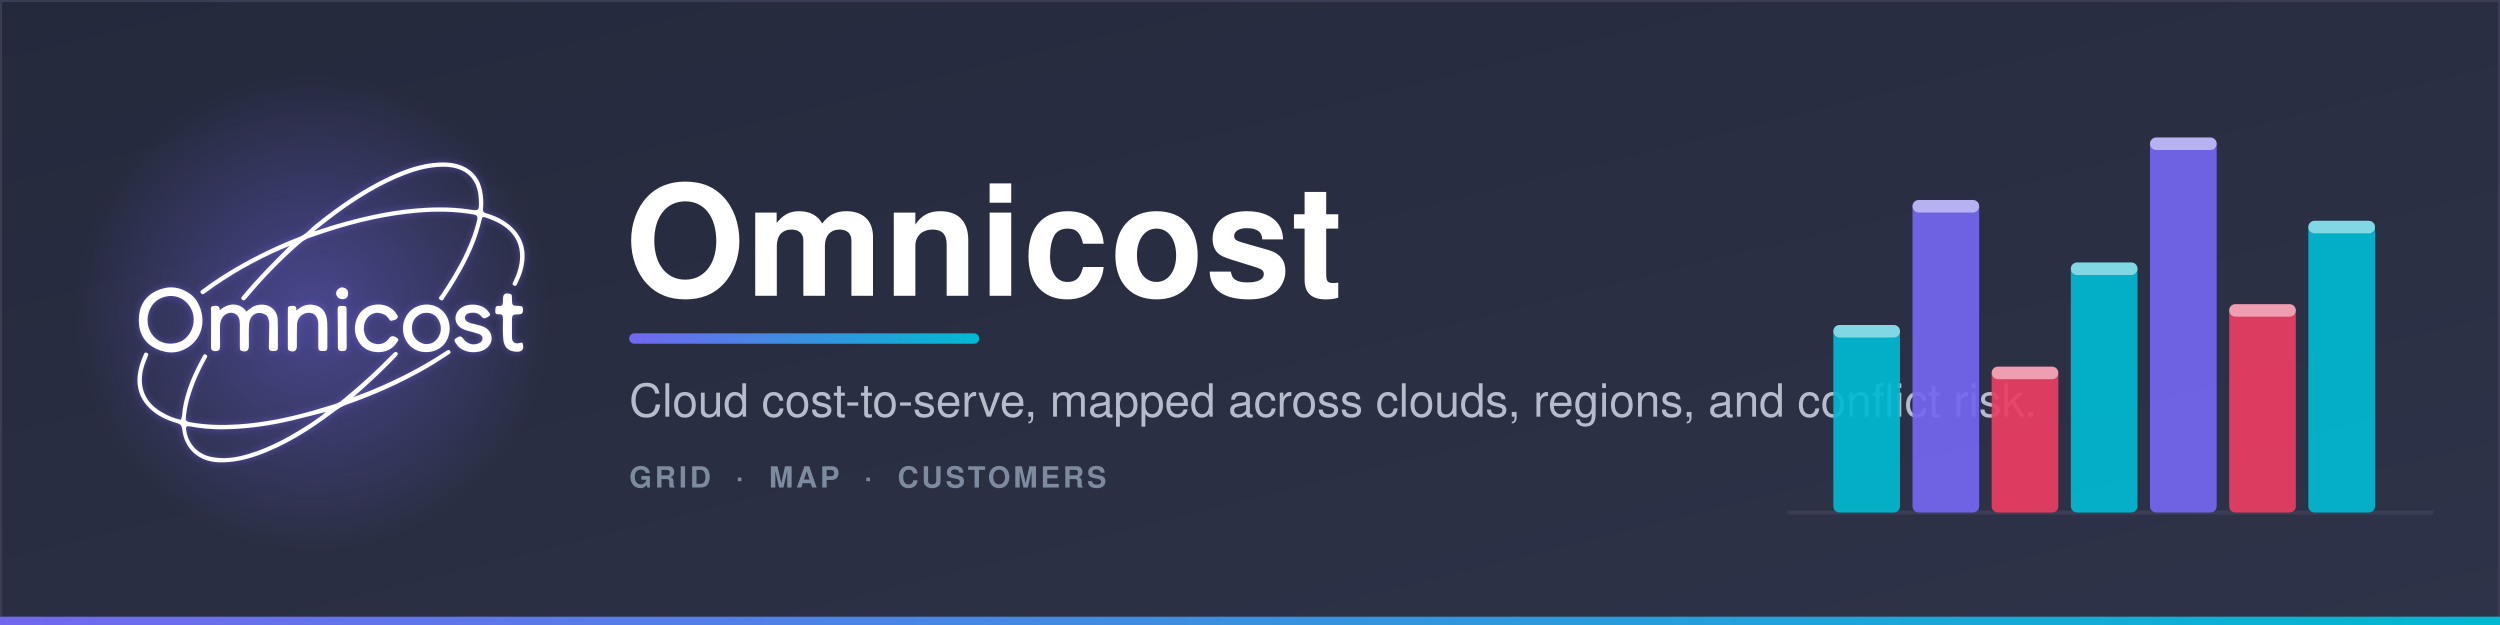
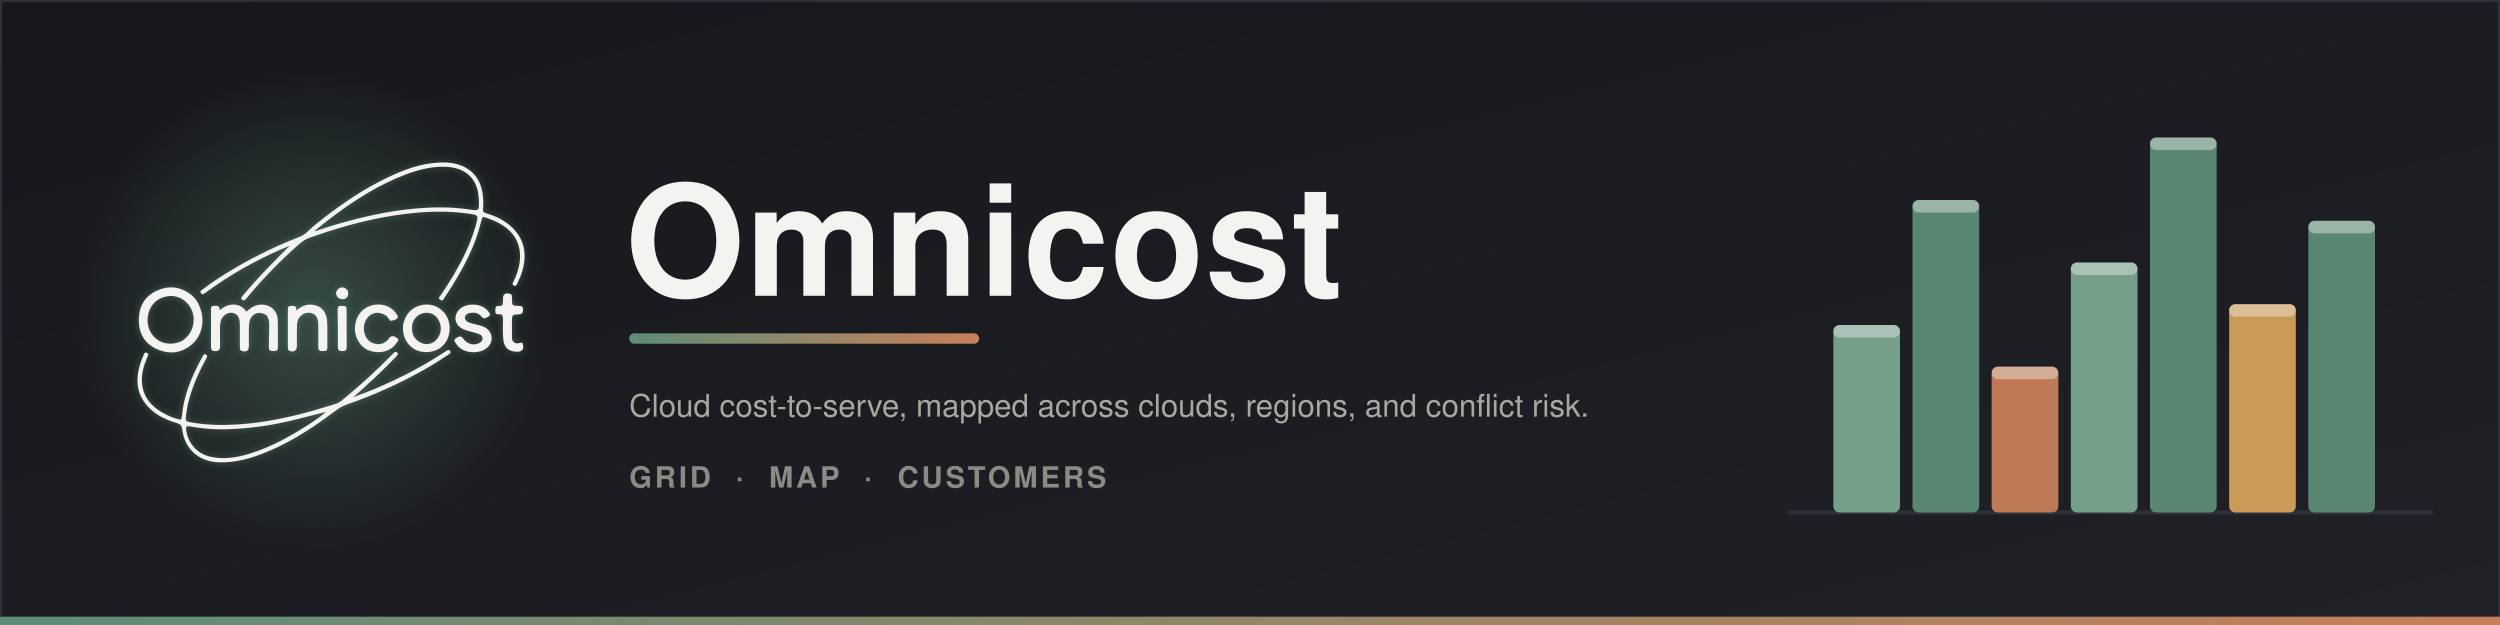
- <svg xmlns="http://www.w3.org/2000/svg" viewBox="0 0 1200 300" width="1200" height="300" role="img" aria-label="Omnicost — cloud cost-to-serve, mapped">
+ <svg xmlns="http://www.w3.org/2000/svg" viewBox="0 0 1200 300" width="1200" height="300" role="img" aria-label="Omnicost: cloud cost-to-serve, mapped across clouds, regions, and conflict risk.">
  <defs>
    <linearGradient id="bg" x1="0" y1="0" x2="1" y2="1">
-       <stop offset="0" stop-color="#25293c" />
-       <stop offset="1" stop-color="#2f3349" />
+       <stop offset="0" stop-color="#17181c" />
+       <stop offset="1" stop-color="#1f2127" />
    </linearGradient>
    <linearGradient id="rule" x1="0" y1="0" x2="1" y2="0">
-       <stop offset="0" stop-color="#7367f0" />
-       <stop offset="1" stop-color="#00bad1" />
+       <stop offset="0" stop-color="#5e8d77" />
+       <stop offset="1" stop-color="#c87f59" />
    </linearGradient>
    <radialGradient id="halo" cx="0.5" cy="0.5" r="0.5">
-       <stop offset="0" stop-color="#7367f0" stop-opacity="0.45" />
-       <stop offset="1" stop-color="#7367f0" stop-opacity="0" />
+       <stop offset="0" stop-color="#5e8d77" stop-opacity="0.42" />
+       <stop offset="1" stop-color="#5e8d77" stop-opacity="0" />
    </radialGradient>
    <filter id="glow" x="-60%" y="-60%" width="220%" height="220%">
-       <feDropShadow dx="0" dy="0" stdDeviation="9" flood-color="#7367f0" flood-opacity="0.55" />
+       <feDropShadow dx="0" dy="0" stdDeviation="9" flood-color="#5e8d77" flood-opacity="0.55" />
    </filter>
  </defs>
  <rect width="1200" height="300" fill="url(#bg)" />
-   <rect width="1200" height="300" fill="none" stroke="#3a3d53" stroke-width="2" />
+   <rect width="1200" height="300" fill="none" stroke="#2e3138" stroke-width="2" />
  <rect x="0" y="296" width="1200" height="4" fill="url(#rule)" />
  <circle cx="150" cy="150" r="115" fill="url(#halo)" />
-   <g transform="translate(66,78) scale(0.1858)" fill="#ffffff" filter="url(#glow)">
+   <g transform="translate(66,78) scale(0.1858)" fill="#f4f3f0" filter="url(#glow)">
    <path d="M909.422 145.591C889.181 138.811 891.639 136.547 886.389 157.626C871.572 217.131 843.026 270.329 810.804 321.821C805.514 330.274 800.256 338.781 794.365 346.809C791.386 350.869 789.758 360.134 781.951 354.753C774.731 349.776 782.344 344.93 784.909 341.062C808.319 305.763 830.474 269.758 848.257 231.236C860.67 204.348 871.209 176.82 877.671 147.77C879.723 138.545 876.445 135.61 868.129 134.169C820.381 125.896 772.451 125.339 724.277 129.415C643.355 136.262 564.899 154.508 487.884 179.619C473.832 184.201 459.918 189.208 445.864 193.786C435.228 197.251 426.339 203.009 417.87 210.479C368.745 253.813 323.149 300.517 281.345 350.939C278.469 354.408 275.463 358.657 270.385 354.457C265.544 350.454 269.402 347.273 272.03 344.104C309.633 298.757 351.07 257.071 393.312 215.337C385.745 218.349 378.079 221.135 370.627 224.408C301.734 254.663 236.555 291.403 175.981 336.158C175.428 336.566 174.881 336.984 174.329 337.394C170.787 340.023 167.132 342.232 163.789 337.302C160.535 332.504 164.766 330.59 167.667 328.387C196.206 306.713 226.334 287.392 257.319 269.5C309.202 239.54 363.039 213.627 419.009 192.028C435.159 185.796 446.175 171.243 459.521 160.518C518.961 112.757 581.127 69.211 650.369 36.734C691.318 17.527 733.663 2.255 779.543 0.22C807.222 -1.007 834.114 2.567 857.159 19.365C882.217 37.63 890.931 64.445 892.907 94.015C893.479 102.568 893.528 111.29 892.503 119.776C891.65 126.845 894.065 129.445 900.561 131.272C923.658 137.766 945.218 147.914 963.28 163.785C998.927 195.105 1007.01 234.43 994.446 279.036C991.266 290.323 986.568 301.052 981.525 311.603C979.728 315.361 978.335 321.061 972.046 317.761C966.41 314.804 969.834 310.828 971.557 307.236C978.717 292.306 984.535 277.002 986.995 260.453C993.446 217.051 977.532 182.709 939.928 160.068C930.479 154.379 920.471 149.797 909.422 145.591ZM499.249 164.333C504.508 162.751 509.749 161.108 515.027 159.595C579.5 141.114 644.564 125.852 711.6 119.646C759.71 115.192 807.643 114.129 855.513 121.232C882.841 125.287 882.817 125.631 881.951 97.377C880.03 34.735 840.925 10.412 787.766 10.882C753.648 11.184 721.211 19.97 689.603 32.142C624.899 57.057 566.828 93.611 511.288 134.464C493.037 147.889 475.497 162.281 457.631 176.23C457.939 176.681 458.247 177.132 458.555 177.583C471.597 173.333 484.638 169.083 499.249 164.333Z" />
    <path d="M663.929 505.815C629.496 541.328 593.755 574.384 557.007 606.539C604.683 589.61 650.84 569.4 695.81 546.411C729.83 529.019 762.88 509.989 794.702 488.836C795.848 488.074 797.021 487.352 798.153 486.57C801.588 484.197 805.007 482.864 807.822 487.315C810.541 491.614 807.143 493.687 804.295 495.501C785.154 507.688 766.351 520.48 746.669 531.73C680.839 569.361 611.953 600.429 540.324 625.303C527.359 629.806 516.564 637.301 505.812 645.406C444.321 691.752 379.747 732.73 306.438 758.183C275.38 768.967 243.678 775.35 210.455 774.477C158.562 773.113 121.306 740.066 115.467 688.335C114.527 680.01 111.062 675.777 102.837 673.423C77.499 666.173 53.656 655.634 33.988 637.444C-1.964 604.194 -6.778 563.808 7.394 519.269C9.579 512.402 12.149 505.61 15.177 499.079C16.836 495.5 17.517 489.105 23.983 491.591C30.578 494.127 26.841 499.252 25.297 502.926C20.761 513.722 16.558 524.567 14.088 536.067C4.123 582.472 20.064 619.634 60.816 644.045C76.757 653.594 93.577 661.113 112.128 664.757C116.284 655.03 115.61 645.203 117.135 635.813C125.087 586.844 145.432 542.694 169.046 499.75C170.851 496.468 172.848 493.717 177.06 496.456C182.341 499.889 179.168 503.506 177.187 507.034C159.451 538.63 145.084 571.659 134.795 606.433C130.2 621.962 127.065 637.808 125.275 653.862C123.699 668.001 124.499 668.979 138.366 671.425C178.876 678.57 219.624 679.328 260.633 676.65C326.131 672.374 389.904 659.119 452.88 641.406C472.395 635.918 491.661 629.548 511.132 623.897C521.829 620.792 529.588 613.379 537.743 606.631C579.906 571.744 620.235 534.851 658.352 495.562C659.549 494.329 660.818 493.165 662.055 491.971C664.83 489.294 667.8 487.985 671.047 491.13C674.195 494.181 671.953 496.812 670.033 499.23C668.328 501.377 666.321 503.285 663.929 505.815ZM452.003 670.629C463.229 662.617 475.085 655.407 486.953 644.103C455.897 651.99 427.43 659.602 398.774 666.416C340.799 680.202 282.032 688.364 222.385 689.244C193.131 689.675 164.079 687.002 135.286 681.703C129.012 680.548 124.339 680.843 125.458 689.613C130.029 725.451 153.931 752.898 189.488 760.478C222.919 767.605 255.825 762.434 288.092 752.704C346.955 734.955 399.722 704.913 452.003 670.629Z" />
    <path d="M151.118 354.78C177.51 394.482 171.949 444.633 138.018 471.859C110.519 493.924 79.358 495.637 48.725 481.378C17.988 467.071 3.162 440.518 3.461 406.39C3.754 372.95 17.819 346.699 48.241 332.037C78.364 317.519 108.263 319.9 136.071 339.685C141.767 343.738 146.152 348.996 151.118 354.78ZM114.439 461.333C143.535 443.939 153.951 405.118 137.413 375.705C120.799 346.158 87.097 336.441 56.498 352.376C28.929 366.734 17.659 406.294 32.637 436.136C47.354 465.461 81.543 476.458 114.439 461.333Z" />
    <path d="M333.644 395.111C312.516 380.284 289.894 391.627 288.211 417.893C287.026 436.385 287.818 455.002 287.704 473.564C287.626 486.157 281.43 490.482 269.352 486.697C263.907 484.99 264.498 480.64 264.483 476.632C264.42 459.099 264.531 441.565 264.51 424.031C264.505 419.566 264.573 415.064 264.048 410.645C262.577 398.242 256.846 391.08 246.949 388.71C236.972 386.321 225.549 391.216 219.274 400.513C214.453 407.654 213.105 415.688 213.11 424.077C213.121 440.579 212.841 457.09 213.293 473.58C213.548 482.859 211.086 487.385 200.607 487.208C190.472 487.038 189.8 481.791 189.858 474.006C190.083 444.097 189.833 414.184 190.07 384.276C190.111 379.079 187.129 371.511 196.452 370.655C204.046 369.958 212.453 368.695 212.301 381.919C223.613 372.391 235.048 366.627 248.718 367.047C262.275 367.464 273.073 373.369 281.295 385.489C291.486 376.393 301.463 369.067 314.817 367.568C340.326 364.705 361.123 380.628 362.141 406.072C363.103 430.101 362.332 454.196 362.621 478.258C362.727 487.075 357.195 486.897 350.95 487.073C344.233 487.263 339.228 486.097 339.387 477.914C339.763 458.675 340.154 439.436 340.44 420.195C340.57 411.487 339.393 403.051 333.644 395.111Z" />
    <path d="M686.375 419.659C694.74 370.025 745.426 356.711 776.253 374.59C802.188 389.631 813.025 421.328 802.259 451.876C792.829 478.633 765.373 493.73 734.923 488.903C706.669 484.424 686.662 460.395 685.799 429.8C685.713 426.72 686.073 423.626 686.375 419.659ZM738.559 468.264C754.425 471.423 767.463 466.105 776.108 453.013C785.937 438.126 786.23 421.652 777.474 406.121C770.113 393.066 757.891 387.165 742.841 388.318C726.021 389.607 711.075 404.423 709.371 420.958C706.907 444.872 716.34 460.856 738.559 468.264Z" />
    <path d="M388.467 410.2C388.471 400.572 388.229 391.965 388.572 383.382C388.773 378.351 386.504 371.093 395.059 370.794C402.038 370.55 411.8 367.113 410.134 383.083C422.8 371.366 435.471 366.076 450.255 367.415C474.97 369.654 489.039 385.581 490.048 413.933C490.805 435.226 490.085 456.568 490.387 477.884C490.495 485.532 486.582 487.193 480.07 487.008C473.745 486.829 467.095 487.732 467.119 478.261C467.164 460.725 467.126 443.188 467.126 425.651C467.125 423.244 467.186 420.837 467.147 418.431C466.839 399.241 458.622 388.671 443.594 388.105C426.94 387.478 412.778 400.322 412.049 418.119C411.291 436.657 411.776 455.246 411.725 473.813C411.692 486.012 404.561 490.901 393.235 486.541C387.654 484.392 388.483 479.5 388.464 475.191C388.372 453.872 388.449 432.552 388.467 410.2Z" />
    <path d="M845.468 401.677C847.678 411.291 855.272 413.407 862.462 415.565C870.016 417.832 877.869 419.093 885.458 421.26C905.251 426.909 915.482 439.178 914.789 455.973C914.153 471.392 900.951 484.675 882.418 488.545C857.576 493.733 833.35 485.471 822.997 467.85C820.526 463.645 815.084 458.819 822.679 453.944C832.581 447.589 836.397 447.928 842.149 456.042C851.577 469.342 869.596 473.854 883.27 466.319C888.051 463.684 891.72 460.05 891.456 454.222C891.215 448.895 887.816 445.223 883.075 443.426C877 441.124 870.721 439.289 864.426 437.656C855.779 435.412 847.06 433.514 839.058 429.297C820.159 419.34 815.868 397.62 829.679 381.516C847.466 360.774 891.336 362.941 906.657 385.427C909.153 389.09 914.285 393.673 907.509 397.363C902.048 400.337 895.716 406.634 889.329 398.63C881.839 389.243 871.928 386.78 860.745 388.29C853.277 389.299 846.623 391.967 845.468 401.677Z" />
    <path d="M642.575 395.621C626.2 385.72 612.338 385.793 599.756 395.389C587.169 404.988 581.466 423.877 586.367 441.253C590.796 456.953 601.114 466.889 617.424 469.012C631.155 470.799 642.194 465.188 650.261 453.839C654.859 447.371 661.575 447.171 670.415 453.281C677.685 458.306 671.248 462.618 668.954 466.175C654.958 487.88 625.657 495.655 598.065 485.464C574.252 476.669 558.896 449.096 562.053 422.126C568.763 364.798 628.857 355.935 656.624 377.998C660.423 381.017 664.05 384.151 666.683 388.231C669.397 392.438 674.597 396.777 671.322 401.912C668.394 406.502 661.961 407.163 656.732 408.682C653.523 409.613 651.837 407.308 650.168 404.909C648.028 401.832 645.52 399.01 642.575 395.621Z" />
    <path d="M981.291 467.485C986.074 466.699 990.055 465.909 993.964 465.133C1000.29 481.738 994.446 489.949 977.573 488.76C957.825 487.369 947.492 477.51 945.243 458.055C943.145 439.902 944.325 421.683 944.235 403.499C944.195 395.438 942.103 391.044 933.152 392.036C926.629 392.76 923.675 389.684 924.383 382.868C925.015 376.783 923.695 369.535 933.524 370.627C941.864 371.554 944.705 367.492 944.129 359.791C943.951 357.402 944.148 354.985 944.168 352.581C944.273 339.927 950.052 335.864 962.487 339.48C965.155 340.256 966.716 341.634 966.974 344.318C967.203 346.705 967.275 349.114 967.306 351.514C967.547 370.082 967.536 370.313 985.801 370.526C992.62 370.605 996.024 372.658 995.919 379.945C995.819 386.942 994.701 391.694 985.927 392.018C967.331 392.706 967.315 393.069 967.288 412.064C967.27 425.46 967.349 438.856 967.379 452.252C967.399 461.076 971.153 466.679 981.291 467.485Z" />
    <path d="M525.607 370.533C540.042 370.669 540.069 370.669 540.093 384.275C540.147 414.892 539.871 445.515 540.395 476.124C540.546 484.957 537.432 487.241 529.105 487.216C520.851 487.191 517.678 485.111 517.755 476.157C518.032 444.18 517.448 412.196 517.156 380.215C517.108 374.936 517.8 370.366 525.607 370.533Z" />
    <path d="M517.815 349.18C512.19 341.739 511.192 334.724 517.387 328.102C522.668 322.457 529.212 321.348 536.179 324.794C542.981 328.158 544.951 334.206 543.971 341.219C542.324 353.011 530.46 356.885 517.815 349.18Z" />
  </g>
-   <text x="300" y="142" font-family="Helvetica, Arial, sans-serif" font-size="74" font-weight="700" fill="#ffffff" letter-spacing="0.5">Omnicost</text>
+   <text x="300" y="142" font-family="Helvetica, Arial, sans-serif" font-size="74" font-weight="700" fill="#f4f3f0" letter-spacing="0.5">Omnicost</text>
  <rect x="302" y="160" width="168" height="5" rx="2.5" fill="url(#rule)" />
-   <text x="302" y="200" font-family="Helvetica, Arial, sans-serif" font-size="22" font-weight="400" fill="#b6bccb">Cloud cost-to-serve, mapped across clouds, regions, and conflict risk.</text>
-   <text x="302" y="234" font-family="Helvetica, Arial, sans-serif" font-size="14" font-weight="600" letter-spacing="1.4" fill="#7d8aa0">GRID  ·  MAP  ·  CUSTOMERS</text>
+   <text x="302" y="200" font-family="Helvetica, Arial, sans-serif" font-size="15" font-weight="400" fill="#aaa79f">Cloud cost-to-serve, mapped across clouds, regions, and conflict risk.</text>
+   <text x="302" y="234" font-family="Helvetica, Arial, sans-serif" font-size="14" font-weight="600" letter-spacing="1.4" fill="#8c8a84">GRID  ·  MAP  ·  CUSTOMERS</text>
  <g>
-     <line x1="858" y1="246" x2="1168" y2="246" stroke="#3a3d53" stroke-width="2" />
-     <g opacity="0.92">
-       <rect x="880" y="156" width="32" height="90" rx="3" fill="#00bad1" />
-       <rect x="918" y="96" width="32" height="150" rx="3" fill="#7367f0" />
-       <rect x="956" y="176" width="32" height="70" rx="3" fill="#eb3d63" />
-       <rect x="994" y="126" width="32" height="120" rx="3" fill="#00bad1" />
-       <rect x="1032" y="66" width="32" height="180" rx="3" fill="#7367f0" />
-       <rect x="1070" y="146" width="32" height="100" rx="3" fill="#eb3d63" />
-       <rect x="1108" y="106" width="32" height="140" rx="3" fill="#00bad1" />
+     <line x1="858" y1="246" x2="1168" y2="246" stroke="#2e3138" stroke-width="2" />
+     <g opacity="0.94">
+       <rect x="880" y="156" width="32" height="90" rx="3" fill="#7ba78f" />
+       <rect x="918" y="96" width="32" height="150" rx="3" fill="#5e8d77" />
+       <rect x="956" y="176" width="32" height="70" rx="3" fill="#c87f59" />
+       <rect x="994" y="126" width="32" height="120" rx="3" fill="#7ba78f" />
+       <rect x="1032" y="66" width="32" height="180" rx="3" fill="#5e8d77" />
+       <rect x="1070" y="146" width="32" height="100" rx="3" fill="#d4a35a" />
+       <rect x="1108" y="106" width="32" height="140" rx="3" fill="#5e8d77" />
    </g>
-     <g opacity="0.5">
-       <rect x="880" y="156" width="32" height="6" rx="3" fill="#ffffff" />
-       <rect x="918" y="96" width="32" height="6" rx="3" fill="#ffffff" />
-       <rect x="956" y="176" width="32" height="6" rx="3" fill="#ffffff" />
-       <rect x="994" y="126" width="32" height="6" rx="3" fill="#ffffff" />
-       <rect x="1032" y="66" width="32" height="6" rx="3" fill="#ffffff" />
-       <rect x="1070" y="146" width="32" height="6" rx="3" fill="#ffffff" />
-       <rect x="1108" y="106" width="32" height="6" rx="3" fill="#ffffff" />
+     <g opacity="0.42">
+       <rect x="880" y="156" width="32" height="6" rx="3" fill="#f4f3f0" />
+       <rect x="918" y="96" width="32" height="6" rx="3" fill="#f4f3f0" />
+       <rect x="956" y="176" width="32" height="6" rx="3" fill="#f4f3f0" />
+       <rect x="994" y="126" width="32" height="6" rx="3" fill="#f4f3f0" />
+       <rect x="1032" y="66" width="32" height="6" rx="3" fill="#f4f3f0" />
+       <rect x="1070" y="146" width="32" height="6" rx="3" fill="#f4f3f0" />
+       <rect x="1108" y="106" width="32" height="6" rx="3" fill="#f4f3f0" />
    </g>
  </g>
</svg>
